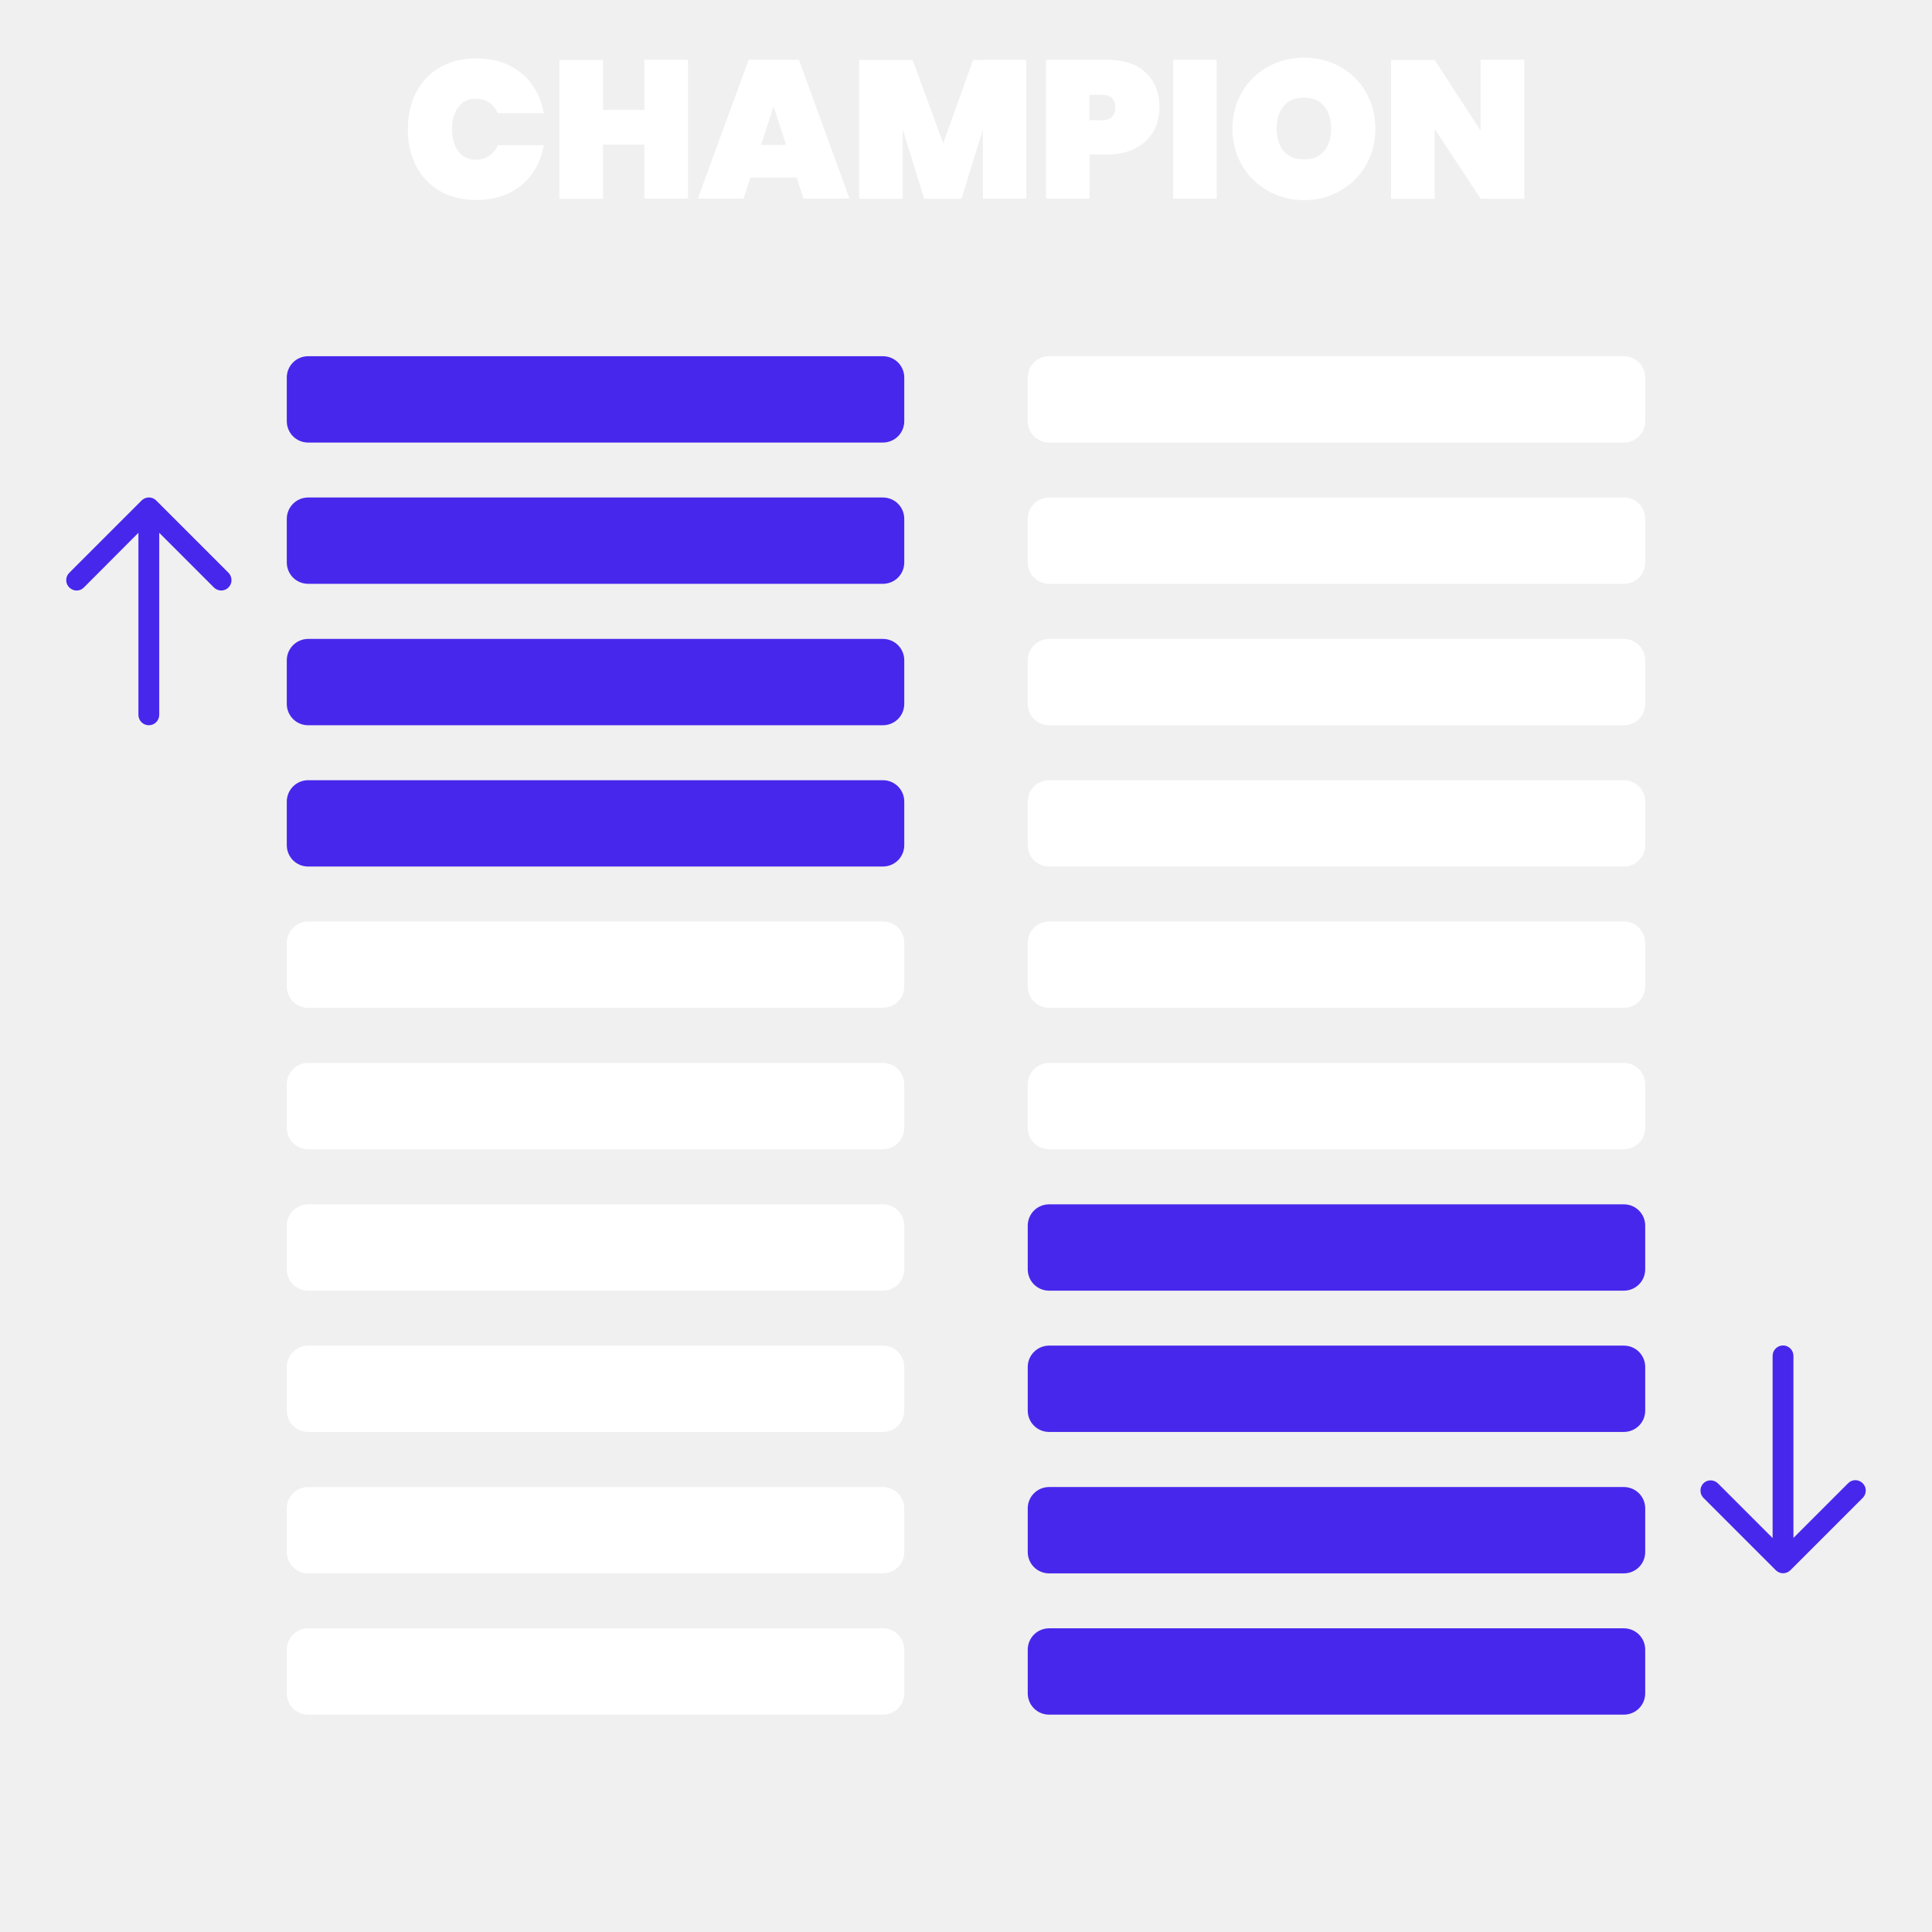
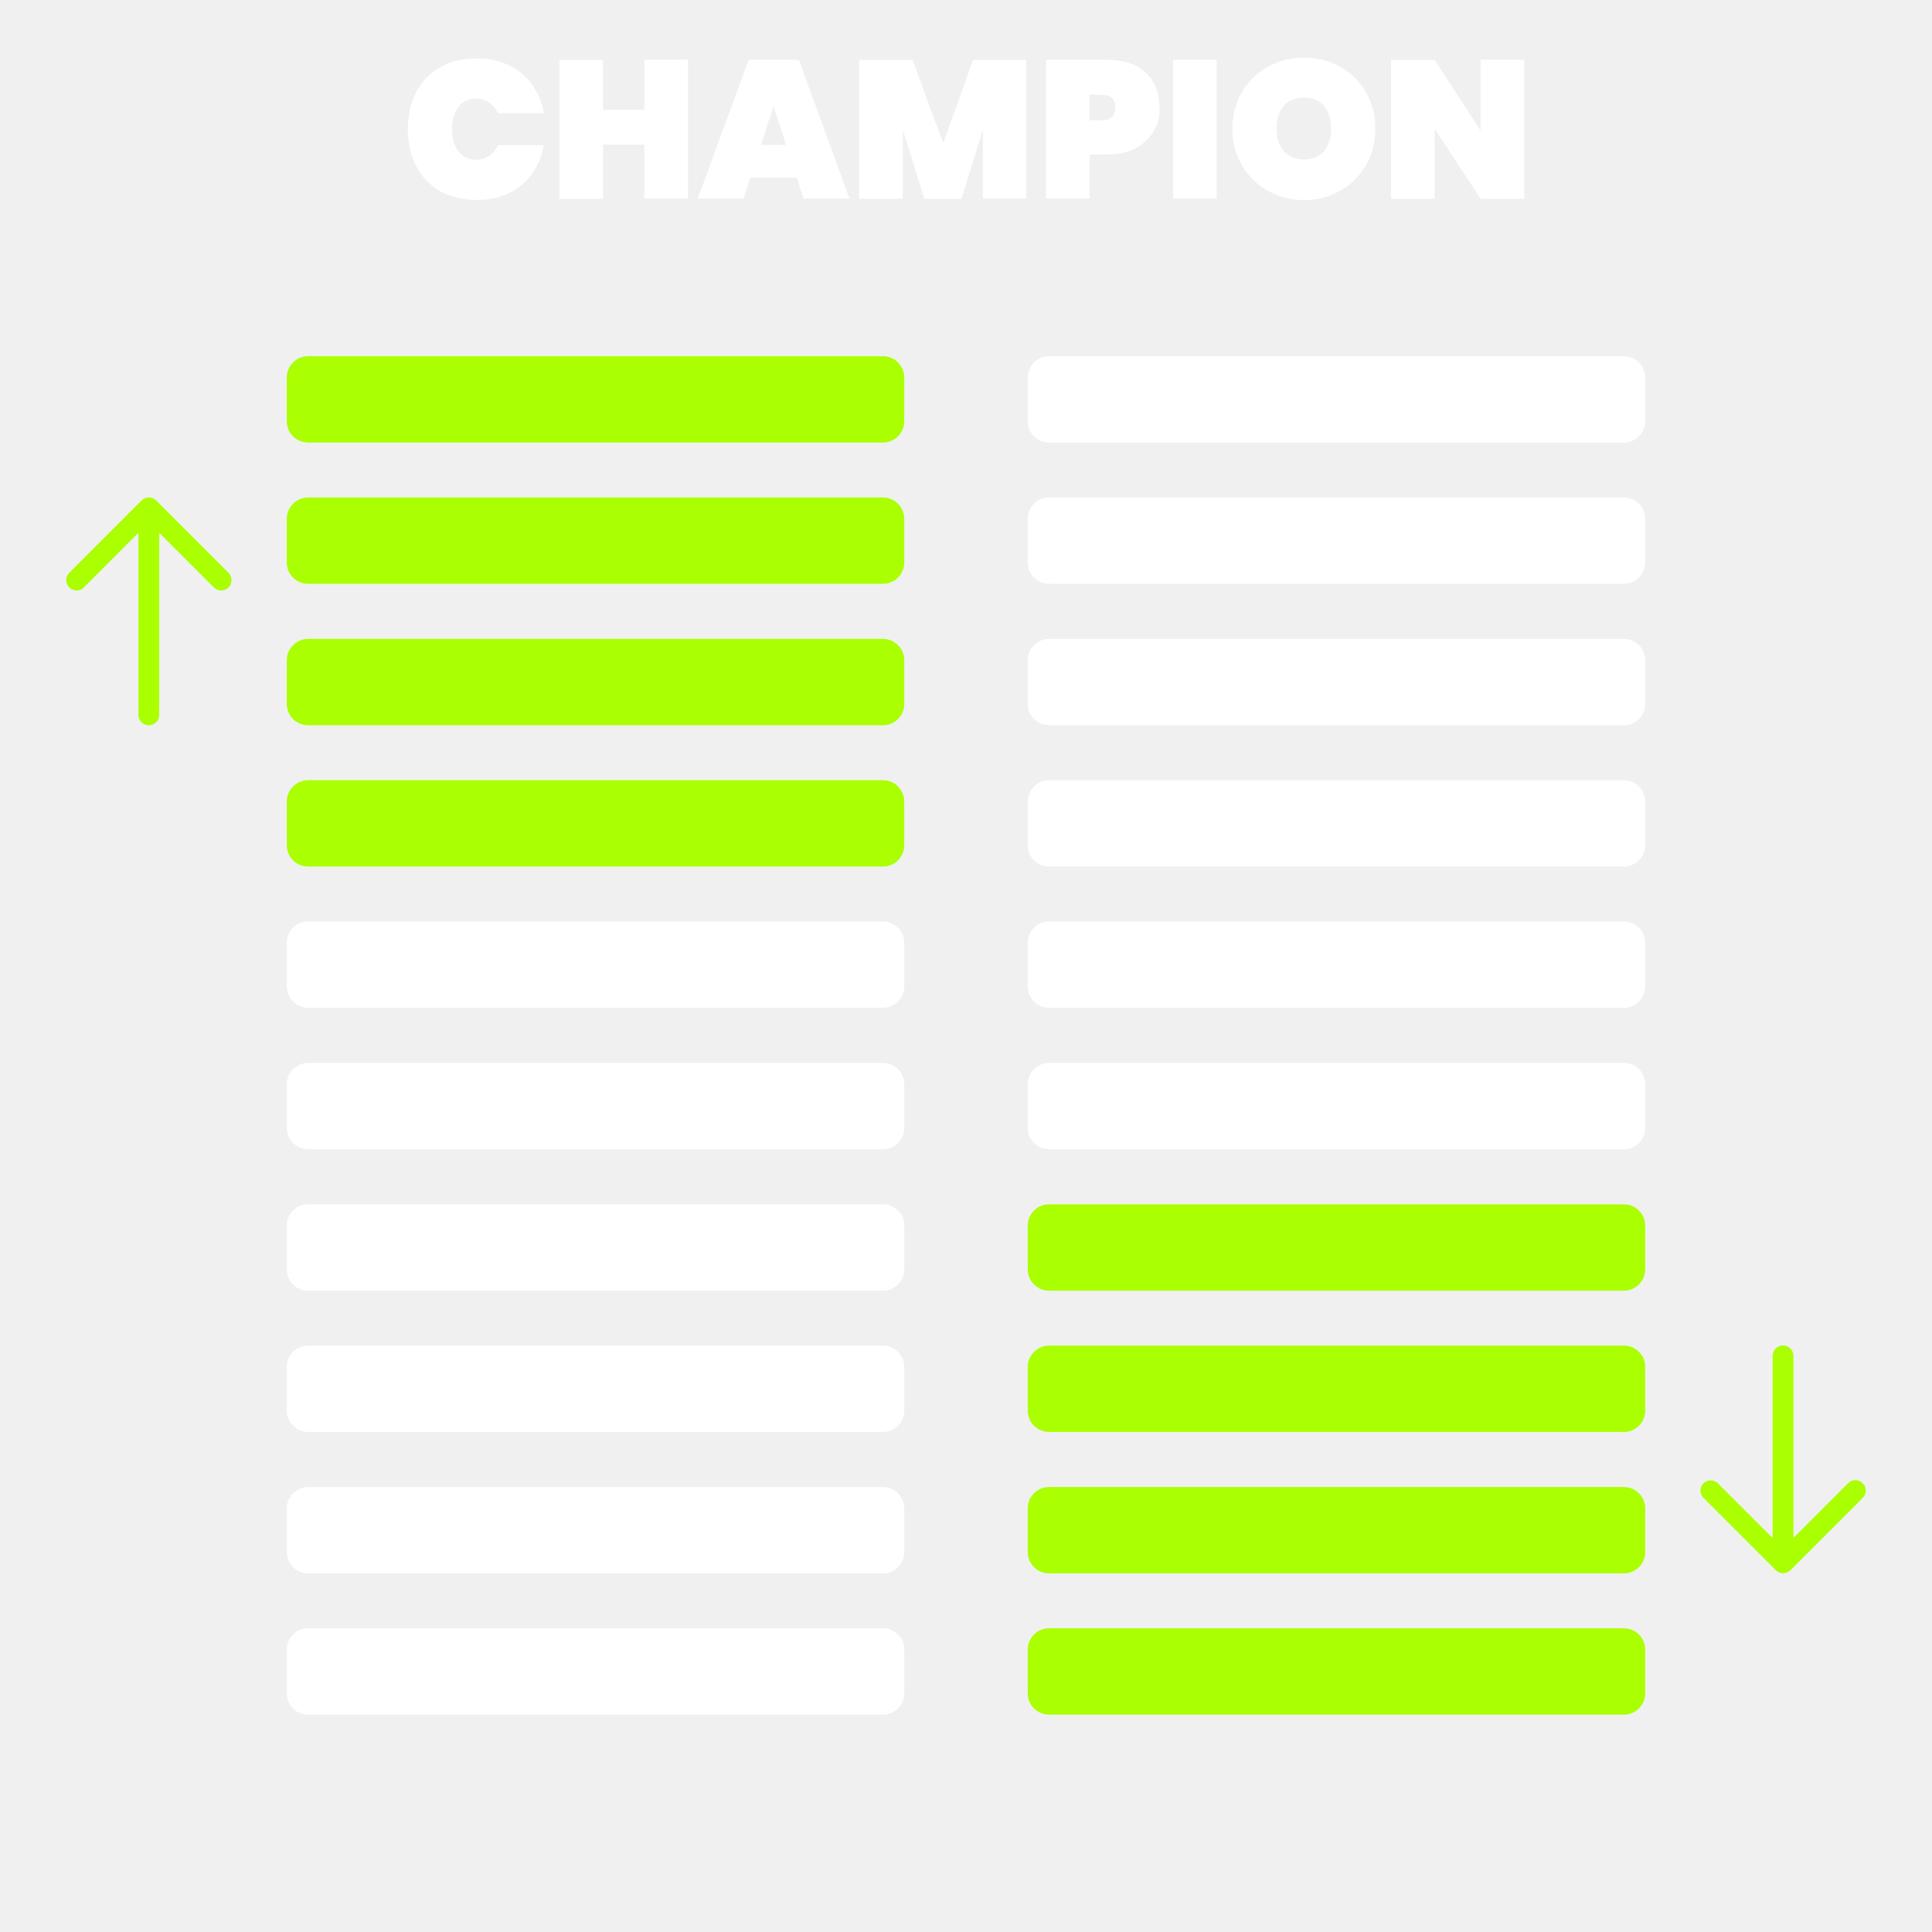
- <svg xmlns="http://www.w3.org/2000/svg" version="1.0" id="Layer_1" x="0px" y="0px" viewBox="0 0 1280 1280" style="enable-background:new 0 0 1280 1280;" xml:space="preserve">
-   <style type="text/css">
- 	.st0{fill:#FFFFFF;}
- 	.st1{fill:#4827EC;}
- </style>
+ <svg xmlns="http://www.w3.org/2000/svg" id="Layer_1" data-name="Layer 1" version="1.1" viewBox="0 0 1280 1280">
+   <defs>
+     <style>
+       .cls-1 {
+         fill: #af0;
+       }
+ 
+       .cls-1, .cls-2 {
+         stroke-width: 0px;
+       }
+ 
+       .cls-2 {
+         fill: #fff;
+       }
+     </style>
+   </defs>
  <g>
-     <path class="st0" d="M275.7,61.2c3.7-7.1,8.9-12.6,15.8-16.6c6.8-3.9,14.9-5.9,24.2-5.9c8,0,15.1,1.5,21.4,4.5s11.4,7.2,15.3,12.7   s6.6,11.8,7.9,19.1h-30.4c-1.4-3-3.4-5.4-5.9-7.1c-2.6-1.7-5.5-2.5-8.8-2.5c-4.9,0-8.7,1.8-11.5,5.5c-2.8,3.6-4.2,8.5-4.2,14.7   s1.4,11,4.2,14.7c2.8,3.6,6.7,5.5,11.5,5.5c3.3,0,6.2-0.8,8.8-2.5c2.6-1.7,4.5-4.1,5.9-7.1h30.4c-1.3,7.3-3.9,13.6-7.9,19.1   c-3.9,5.5-9.1,9.7-15.3,12.7c-6.3,3-13.4,4.5-21.4,4.5c-9.3,0-17.3-2-24.2-5.9c-6.8-3.9-12.1-9.5-15.8-16.6   c-3.7-7.1-5.5-15.2-5.5-24.3S272,68.3,275.7,61.2z" />
-     <path class="st0" d="M455.8,39.6v92h-28.9V95.8h-27.4v35.9h-28.9v-92h28.9v33.1h27.4V39.6H455.8z" />
-     <path class="st0" d="M527.8,117.7h-30.7l-4.5,13.9h-30.3l33.7-92h33.3l33.5,92h-30.4L527.8,117.7z M520.8,96l-8.3-25.6L504.2,96   H520.8z" />
-     <path class="st0" d="M679.9,39.6v92h-28.7V85.8L637,131.7h-24.7l-14.2-45.9v45.9h-28.9v-92h35.4l20.3,55.2l19.8-55.2L679.9,39.6   L679.9,39.6z" />
-     <path class="st0" d="M764.2,87c-2.7,4.7-6.7,8.5-11.9,11.2c-5.2,2.8-11.6,4.2-19,4.2h-11.4v29.2H693v-92h40.3   c11.3,0,19.9,2.9,25.9,8.6s9,13.4,9,23C768.2,77,766.8,82.3,764.2,87z M738.9,71.2c0-5.6-3-8.4-9-8.4h-8.2v16.9h8.2   C735.9,79.7,738.9,76.8,738.9,71.2z" />
-     <path class="st0" d="M806.1,39.6v92h-28.9v-92C777.2,39.6,806.1,39.6,806.1,39.6z" />
-     <path class="st0" d="M840.1,126.5c-7.2-4.1-13-9.7-17.2-16.9c-4.2-7.2-6.4-15.3-6.4-24.3s2.1-17.1,6.4-24.3   c4.2-7.2,10-12.8,17.2-16.8s15.2-6,23.9-6s16.6,2,23.8,6s12.9,9.6,17.1,16.8c4.2,7.2,6.3,15.3,6.3,24.3s-2.1,17.1-6.3,24.3   c-4.2,7.2-9.9,12.8-17.2,16.9c-7.2,4.1-15.1,6.1-23.7,6.1C855.3,132.6,847.4,130.5,840.1,126.5z M877.2,100.1   c3.1-3.7,4.7-8.6,4.7-14.9s-1.6-11.3-4.7-15c-3.1-3.7-7.5-5.5-13.3-5.5s-10.3,1.8-13.4,5.5c-3.1,3.7-4.7,8.7-4.7,15   c0,6.2,1.6,11.2,4.7,14.9c3.1,3.7,7.6,5.5,13.4,5.5C869.7,105.7,874.1,103.8,877.2,100.1z" />
-     <path class="st0" d="M1009.8,131.7H981l-30.5-46.3v46.3h-28.9v-92h28.9l30.5,47V39.6h28.9v92.1H1009.8z" />
+     <path class="cls-2" d="M275.7,61.2c3.7-7.1,8.9-12.6,15.8-16.6,6.8-3.9,14.9-5.9,24.2-5.9s15.1,1.5,21.4,4.5,11.4,7.2,15.3,12.7,6.6,11.8,7.9,19.1h-30.4c-1.4-3-3.4-5.4-5.9-7.1-2.6-1.7-5.5-2.5-8.8-2.5-4.9,0-8.7,1.8-11.5,5.5-2.8,3.6-4.2,8.5-4.2,14.7s1.4,11,4.2,14.7c2.8,3.6,6.7,5.5,11.5,5.5s6.2-.8,8.8-2.5c2.6-1.7,4.5-4.1,5.9-7.1h30.4c-1.3,7.3-3.9,13.6-7.9,19.1-3.9,5.5-9.1,9.7-15.3,12.7-6.3,3-13.4,4.5-21.4,4.5s-17.3-2-24.2-5.9c-6.8-3.9-12.1-9.5-15.8-16.6-3.7-7.1-5.5-15.2-5.5-24.3s1.8-17.4,5.5-24.5Z" />
+     <path class="cls-2" d="M455.8,39.6v92h-28.9v-35.8h-27.4v35.9h-28.9V39.7h28.9v33.1h27.4v-33.2h28.9Z" />
+     <path class="cls-2" d="M527.8,117.7h-30.7l-4.5,13.9h-30.3l33.7-92h33.3l33.5,92h-30.4l-4.6-13.9ZM520.8,96l-8.3-25.6-8.3,25.6h16.6Z" />
+     <path class="cls-2" d="M679.9,39.6v92h-28.7v-45.8l-14.2,45.9h-24.7l-14.2-45.9v45.9h-28.9V39.7h35.4l20.3,55.2,19.8-55.2h35.2Z" />
+     <path class="cls-2" d="M764.2,87c-2.7,4.7-6.7,8.5-11.9,11.2-5.2,2.8-11.6,4.2-19,4.2h-11.4v29.2h-28.9V39.6h40.3c11.3,0,19.9,2.9,25.9,8.6s9,13.4,9,23-1.4,11.1-4,15.8ZM738.9,71.2c0-5.6-3-8.4-9-8.4h-8.2v16.9h8.2c6,0,9-2.9,9-8.5Z" />
+     <path class="cls-2" d="M806.1,39.6v92h-28.9V39.6s28.9,0,28.9,0Z" />
+     <path class="cls-2" d="M840.1,126.5c-7.2-4.1-13-9.7-17.2-16.9-4.2-7.2-6.4-15.3-6.4-24.3s2.1-17.1,6.4-24.3c4.2-7.2,10-12.8,17.2-16.8s15.2-6,23.9-6,16.6,2,23.8,6,12.9,9.6,17.1,16.8c4.2,7.2,6.3,15.3,6.3,24.3s-2.1,17.1-6.3,24.3c-4.2,7.2-9.9,12.8-17.2,16.9-7.2,4.1-15.1,6.1-23.7,6.1s-16.6-2.1-23.9-6.1ZM877.2,100.1c3.1-3.7,4.7-8.6,4.7-14.9s-1.6-11.3-4.7-15c-3.1-3.7-7.5-5.5-13.3-5.5s-10.3,1.8-13.4,5.5c-3.1,3.7-4.7,8.7-4.7,15s1.6,11.2,4.7,14.9c3.1,3.7,7.6,5.5,13.4,5.5,5.8,0,10.2-1.8,13.3-5.5Z" />
+     <path class="cls-2" d="M1009.8,131.7h-28.8l-30.5-46.3v46.3h-28.9V39.7h28.9l30.5,47v-47.1h28.9v92.1h-.1Z" />
  </g>
  <g>
-     <g>
-       <g>
-         <path class="st1" d="M695.1,1078.8h380.7c7.9,0,14.2,6.3,14.2,14.2v28.8c0,7.9-6.3,14.2-14.2,14.2H695.1     c-7.9,0-14.2-6.3-14.2-14.2V1093C680.9,1085.1,687.2,1078.8,695.1,1078.8z" />
-         <path class="st1" d="M695.1,985.2h380.7c7.9,0,14.2,6.3,14.2,14.2v28.8c0,7.9-6.3,14.2-14.2,14.2H695.1     c-7.9,0-14.2-6.3-14.2-14.2v-28.8C680.9,991.5,687.2,985.2,695.1,985.2z" />
-         <path class="st1" d="M695.1,891.5h380.7c7.9,0,14.2,6.3,14.2,14.2v28.8c0,7.9-6.3,14.2-14.2,14.2H695.1     c-7.9,0-14.2-6.3-14.2-14.2v-28.8C680.9,897.9,687.2,891.5,695.1,891.5z" />
-         <path class="st1" d="M695.1,797.9h380.7c7.9,0,14.2,6.3,14.2,14.2v28.8c0,7.9-6.3,14.2-14.2,14.2H695.1     c-7.9,0-14.2-6.3-14.2-14.2v-28.8C680.9,804.2,687.2,797.9,695.1,797.9z" />
-         <path class="st0" d="M695.1,704.2h380.7c7.9,0,14.2,6.3,14.2,14.2v28.8c0,7.9-6.3,14.2-14.2,14.2H695.1     c-7.9,0-14.2-6.3-14.2-14.2v-28.8C680.9,710.6,687.2,704.2,695.1,704.2z" />
-         <path class="st0" d="M695.1,610.5h380.7c7.9,0,14.2,6.3,14.2,14.2v28.8c0,7.9-6.3,14.2-14.2,14.2H695.1     c-7.9,0-14.2-6.3-14.2-14.2v-28.8C680.9,617,687.2,610.5,695.1,610.5z" />
-         <path class="st0" d="M695.1,516.9h380.7c7.9,0,14.2,6.3,14.2,14.2v28.8c0,7.9-6.3,14.2-14.2,14.2H695.1     c-7.9,0-14.2-6.3-14.2-14.2v-28.8C680.9,523.3,687.2,516.9,695.1,516.9z" />
-         <path class="st0" d="M695.1,423.3h380.7c7.9,0,14.2,6.3,14.2,14.2v28.8c0,7.9-6.3,14.2-14.2,14.2H695.1     c-7.9,0-14.2-6.3-14.2-14.2v-28.8C680.9,429.7,687.2,423.3,695.1,423.3z" />
-         <path class="st0" d="M695.1,329.6h380.7c7.9,0,14.2,6.3,14.2,14.2v28.8c0,7.9-6.3,14.2-14.2,14.2H695.1     c-7.9,0-14.2-6.3-14.2-14.2v-28.8C680.9,336,687.2,329.6,695.1,329.6z" />
-         <path class="st0" d="M695.1,236h380.7c7.9,0,14.2,6.3,14.2,14.2V279c0,7.9-6.3,14.2-14.2,14.2H695.1c-7.9,0-14.2-6.3-14.2-14.2     v-28.8C680.9,242.3,687.2,236,695.1,236z" />
-         <path class="st0" d="M204.2,1078.8h380.7c7.9,0,14.2,6.3,14.2,14.2v28.8c0,7.9-6.3,14.2-14.2,14.2H204.2     c-7.9,0-14.2-6.3-14.2-14.2V1093C190,1085.1,196.3,1078.8,204.2,1078.8z" />
-         <path class="st0" d="M204.2,985.2h380.7c7.9,0,14.2,6.3,14.2,14.2v28.8c0,7.9-6.3,14.2-14.2,14.2H204.2     c-7.9,0-14.2-6.3-14.2-14.2v-28.8C190,991.5,196.3,985.2,204.2,985.2z" />
-         <path class="st0" d="M204.2,891.5h380.7c7.9,0,14.2,6.3,14.2,14.2v28.8c0,7.9-6.3,14.2-14.2,14.2H204.2     c-7.9,0-14.2-6.3-14.2-14.2v-28.8C190,897.9,196.3,891.5,204.2,891.5z" />
-         <path class="st0" d="M204.2,797.9h380.7c7.9,0,14.2,6.3,14.2,14.2v28.8c0,7.9-6.3,14.2-14.2,14.2H204.2     c-7.9,0-14.2-6.3-14.2-14.2v-28.8C190,804.2,196.3,797.9,204.2,797.9z" />
-         <path class="st0" d="M204.2,704.2h380.7c7.9,0,14.2,6.3,14.2,14.2v28.8c0,7.9-6.3,14.2-14.2,14.2H204.2     c-7.9,0-14.2-6.3-14.2-14.2v-28.8C190,710.6,196.3,704.2,204.2,704.2z" />
-         <path class="st0" d="M204.2,610.5h380.7c7.9,0,14.2,6.3,14.2,14.2v28.8c0,7.9-6.3,14.2-14.2,14.2H204.2     c-7.9,0-14.2-6.3-14.2-14.2v-28.8C190,617,196.3,610.5,204.2,610.5z" />
-         <path class="st1" d="M204.2,516.9h380.7c7.9,0,14.2,6.3,14.2,14.2v28.8c0,7.9-6.3,14.2-14.2,14.2H204.2     c-7.9,0-14.2-6.3-14.2-14.2v-28.8C190,523.3,196.3,516.9,204.2,516.9z" />
-         <path class="st1" d="M204.2,423.3h380.7c7.9,0,14.2,6.3,14.2,14.2v28.8c0,7.9-6.3,14.2-14.2,14.2H204.2     c-7.9,0-14.2-6.3-14.2-14.2v-28.8C190,429.7,196.3,423.3,204.2,423.3z" />
-         <path class="st1" d="M204.2,329.6h380.7c7.9,0,14.2,6.3,14.2,14.2v28.8c0,7.9-6.3,14.2-14.2,14.2H204.2     c-7.9,0-14.2-6.3-14.2-14.2v-28.8C190,336,196.3,329.6,204.2,329.6z" />
-         <path class="st1" d="M204.2,236h380.7c7.9,0,14.2,6.3,14.2,14.2V279c0,7.9-6.3,14.2-14.2,14.2H204.2c-7.9,0-14.2-6.3-14.2-14.2     v-28.8C190,242.3,196.3,236,204.2,236z" />
-       </g>
-     </g>
+     <path class="cls-1" d="M695.1,1078.8h380.7c7.9,0,14.2,6.3,14.2,14.2v28.8c0,7.9-6.3,14.2-14.2,14.2h-380.7c-7.9,0-14.2-6.3-14.2-14.2v-28.8c0-7.9,6.3-14.2,14.2-14.2Z" />
+     <path class="cls-1" d="M695.1,985.2h380.7c7.9,0,14.2,6.3,14.2,14.2v28.8c0,7.9-6.3,14.2-14.2,14.2h-380.7c-7.9,0-14.2-6.3-14.2-14.2v-28.8c0-7.9,6.3-14.2,14.2-14.2Z" />
+     <path class="cls-1" d="M695.1,891.5h380.7c7.9,0,14.2,6.3,14.2,14.2v28.8c0,7.9-6.3,14.2-14.2,14.2h-380.7c-7.9,0-14.2-6.3-14.2-14.2v-28.8c0-7.8,6.3-14.2,14.2-14.2Z" />
+     <path class="cls-1" d="M695.1,797.9h380.7c7.9,0,14.2,6.3,14.2,14.2v28.8c0,7.9-6.3,14.2-14.2,14.2h-380.7c-7.9,0-14.2-6.3-14.2-14.2v-28.8c0-7.9,6.3-14.2,14.2-14.2Z" />
+     <path class="cls-2" d="M695.1,704.2h380.7c7.9,0,14.2,6.3,14.2,14.2v28.8c0,7.9-6.3,14.2-14.2,14.2h-380.7c-7.9,0-14.2-6.3-14.2-14.2v-28.8c0-7.8,6.3-14.2,14.2-14.2Z" />
+     <path class="cls-2" d="M695.1,610.5h380.7c7.9,0,14.2,6.3,14.2,14.2v28.8c0,7.9-6.3,14.2-14.2,14.2h-380.7c-7.9,0-14.2-6.3-14.2-14.2v-28.8c0-7.7,6.3-14.2,14.2-14.2Z" />
+     <path class="cls-2" d="M695.1,516.9h380.7c7.9,0,14.2,6.3,14.2,14.2v28.8c0,7.9-6.3,14.2-14.2,14.2h-380.7c-7.9,0-14.2-6.3-14.2-14.2v-28.8c0-7.8,6.3-14.2,14.2-14.2Z" />
+     <path class="cls-2" d="M695.1,423.3h380.7c7.9,0,14.2,6.3,14.2,14.2v28.8c0,7.9-6.3,14.2-14.2,14.2h-380.7c-7.9,0-14.2-6.3-14.2-14.2v-28.8c0-7.8,6.3-14.2,14.2-14.2Z" />
+     <path class="cls-2" d="M695.1,329.6h380.7c7.9,0,14.2,6.3,14.2,14.2v28.8c0,7.9-6.3,14.2-14.2,14.2h-380.7c-7.9,0-14.2-6.3-14.2-14.2v-28.8c0-7.8,6.3-14.2,14.2-14.2Z" />
+     <path class="cls-2" d="M695.1,236h380.7c7.9,0,14.2,6.3,14.2,14.2v28.8c0,7.9-6.3,14.2-14.2,14.2h-380.7c-7.9,0-14.2-6.3-14.2-14.2v-28.8c0-7.9,6.3-14.2,14.2-14.2Z" />
+     <path class="cls-2" d="M204.2,1078.8h380.7c7.9,0,14.2,6.3,14.2,14.2v28.8c0,7.9-6.3,14.2-14.2,14.2H204.2c-7.9,0-14.2-6.3-14.2-14.2v-28.8c0-7.9,6.3-14.2,14.2-14.2Z" />
+     <path class="cls-2" d="M204.2,985.2h380.7c7.9,0,14.2,6.3,14.2,14.2v28.8c0,7.9-6.3,14.2-14.2,14.2H204.2c-7.9,0-14.2-6.3-14.2-14.2v-28.8c0-7.9,6.3-14.2,14.2-14.2Z" />
+     <path class="cls-2" d="M204.2,891.5h380.7c7.9,0,14.2,6.3,14.2,14.2v28.8c0,7.9-6.3,14.2-14.2,14.2H204.2c-7.9,0-14.2-6.3-14.2-14.2v-28.8c0-7.8,6.3-14.2,14.2-14.2Z" />
+     <path class="cls-2" d="M204.2,797.9h380.7c7.9,0,14.2,6.3,14.2,14.2v28.8c0,7.9-6.3,14.2-14.2,14.2H204.2c-7.9,0-14.2-6.3-14.2-14.2v-28.8c0-7.9,6.3-14.2,14.2-14.2Z" />
+     <path class="cls-2" d="M204.2,704.2h380.7c7.9,0,14.2,6.3,14.2,14.2v28.8c0,7.9-6.3,14.2-14.2,14.2H204.2c-7.9,0-14.2-6.3-14.2-14.2v-28.8c0-7.8,6.3-14.2,14.2-14.2Z" />
+     <path class="cls-2" d="M204.2,610.5h380.7c7.9,0,14.2,6.3,14.2,14.2v28.8c0,7.9-6.3,14.2-14.2,14.2H204.2c-7.9,0-14.2-6.3-14.2-14.2v-28.8c0-7.7,6.3-14.2,14.2-14.2Z" />
+     <path class="cls-1" d="M204.2,516.9h380.7c7.9,0,14.2,6.3,14.2,14.2v28.8c0,7.9-6.3,14.2-14.2,14.2H204.2c-7.9,0-14.2-6.3-14.2-14.2v-28.8c0-7.8,6.3-14.2,14.2-14.2Z" />
+     <path class="cls-1" d="M204.2,423.3h380.7c7.9,0,14.2,6.3,14.2,14.2v28.8c0,7.9-6.3,14.2-14.2,14.2H204.2c-7.9,0-14.2-6.3-14.2-14.2v-28.8c0-7.8,6.3-14.2,14.2-14.2Z" />
+     <path class="cls-1" d="M204.2,329.6h380.7c7.9,0,14.2,6.3,14.2,14.2v28.8c0,7.9-6.3,14.2-14.2,14.2H204.2c-7.9,0-14.2-6.3-14.2-14.2v-28.8c0-7.8,6.3-14.2,14.2-14.2Z" />
+     <path class="cls-1" d="M204.2,236h380.7c7.9,0,14.2,6.3,14.2,14.2v28.8c0,7.9-6.3,14.2-14.2,14.2H204.2c-7.9,0-14.2-6.3-14.2-14.2v-28.8c0-7.9,6.3-14.2,14.2-14.2Z" />
  </g>
-   <g>
-     <path class="st1" d="M151.5,379.6l-48-48c-2.7-2.7-7-2.7-9.7,0l-48,48c-2.6,2.7-2.6,7.1,0.2,9.7c2.7,2.6,6.9,2.6,9.5,0L91.7,353   v120.6c0,3.8,3.1,6.9,6.9,6.9s6.9-3.1,6.9-6.9V353l36.3,36.3c2.7,2.6,7.1,2.6,9.7-0.2C154,386.5,154,382.3,151.5,379.6z" />
-   </g>
-   <g>
-     <path class="st1" d="M1128.5,992.3l48,48c2.7,2.7,7,2.7,9.7,0l48-48c2.6-2.7,2.6-7.1-0.2-9.7c-2.7-2.6-6.9-2.6-9.5,0l-36.3,36.3   V898.3c0-3.8-3.1-6.9-6.9-6.9s-6.9,3.1-6.9,6.9V1019l-36.3-36.3c-2.7-2.6-7.1-2.6-9.7,0.2C1126,985.5,1126,989.7,1128.5,992.3z" />
-   </g>
+   <path class="cls-1" d="M151.5,379.6l-48-48c-2.7-2.7-7-2.7-9.7,0l-48,48c-2.6,2.7-2.6,7.1.2,9.7,2.7,2.6,6.9,2.6,9.5,0l36.2-36.3v120.6c0,3.8,3.1,6.9,6.9,6.9s6.9-3.1,6.9-6.9v-120.6l36.3,36.3c2.7,2.6,7.1,2.6,9.7-.2,2.5-2.6,2.5-6.8,0-9.5Z" />
+   <path class="cls-1" d="M1128.5,992.3l48,48c2.7,2.7,7,2.7,9.7,0l48-48c2.6-2.7,2.6-7.1-.2-9.7-2.7-2.6-6.9-2.6-9.5,0l-36.3,36.3v-120.6c0-3.8-3.1-6.9-6.9-6.9s-6.9,3.1-6.9,6.9v120.7l-36.3-36.3c-2.7-2.6-7.1-2.6-9.7.2-2.4,2.6-2.4,6.8.1,9.4Z" />
</svg>
